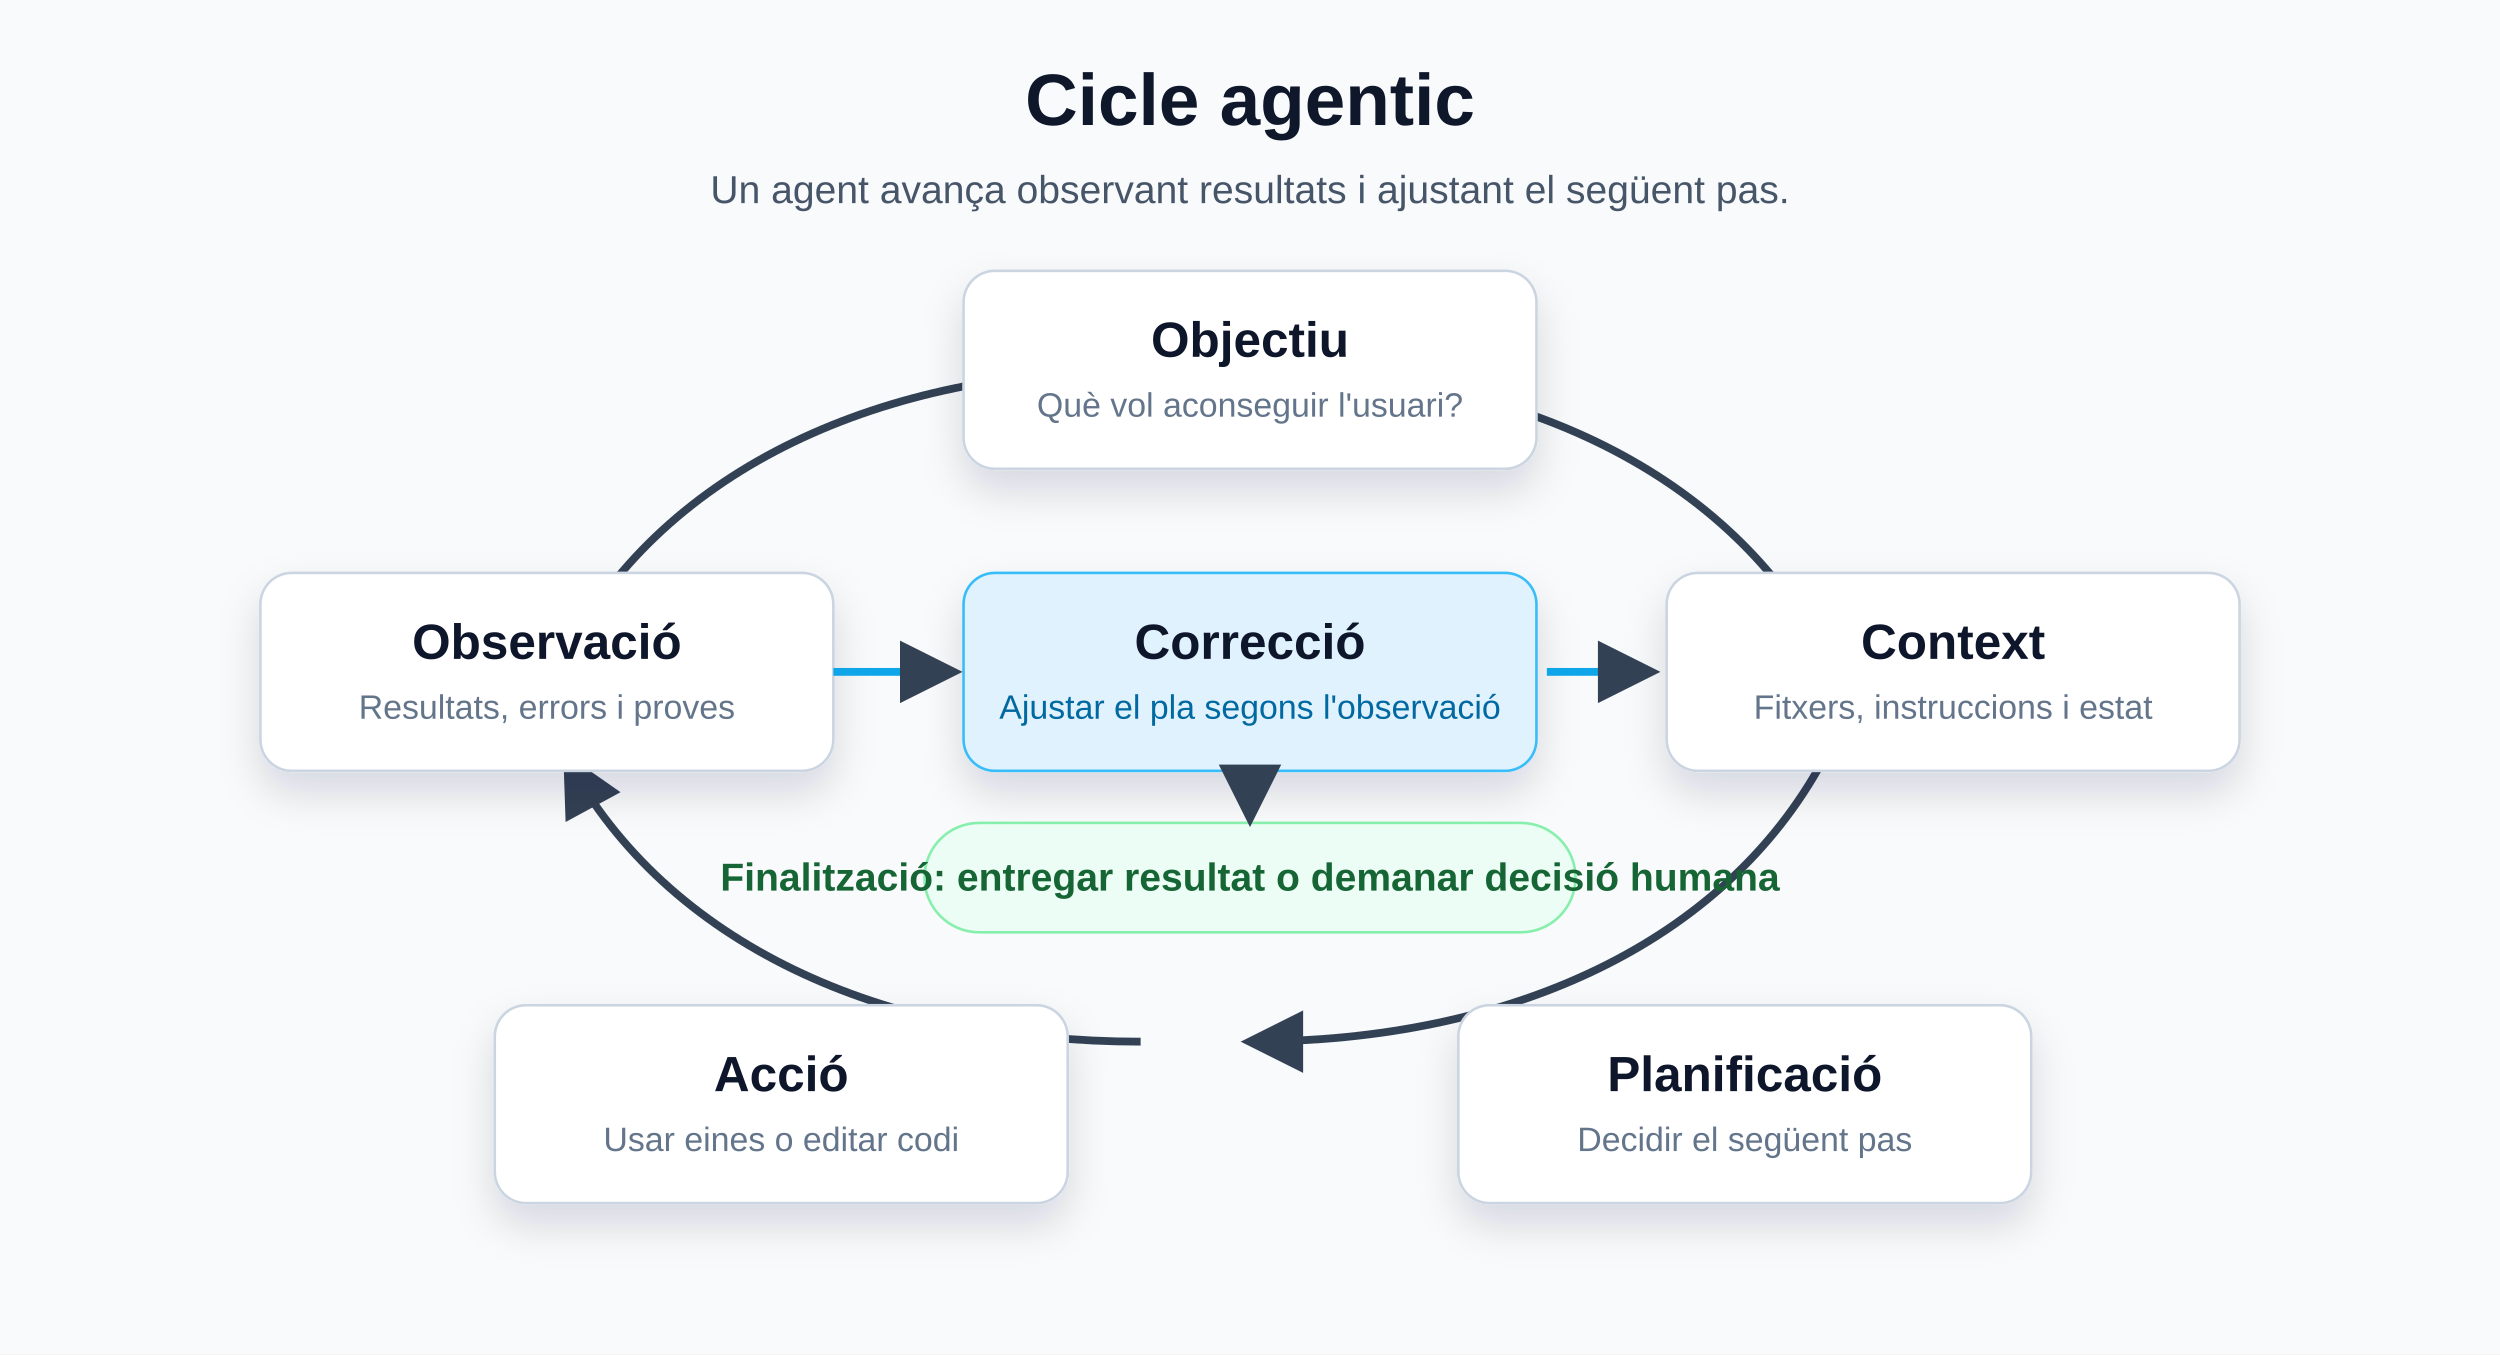
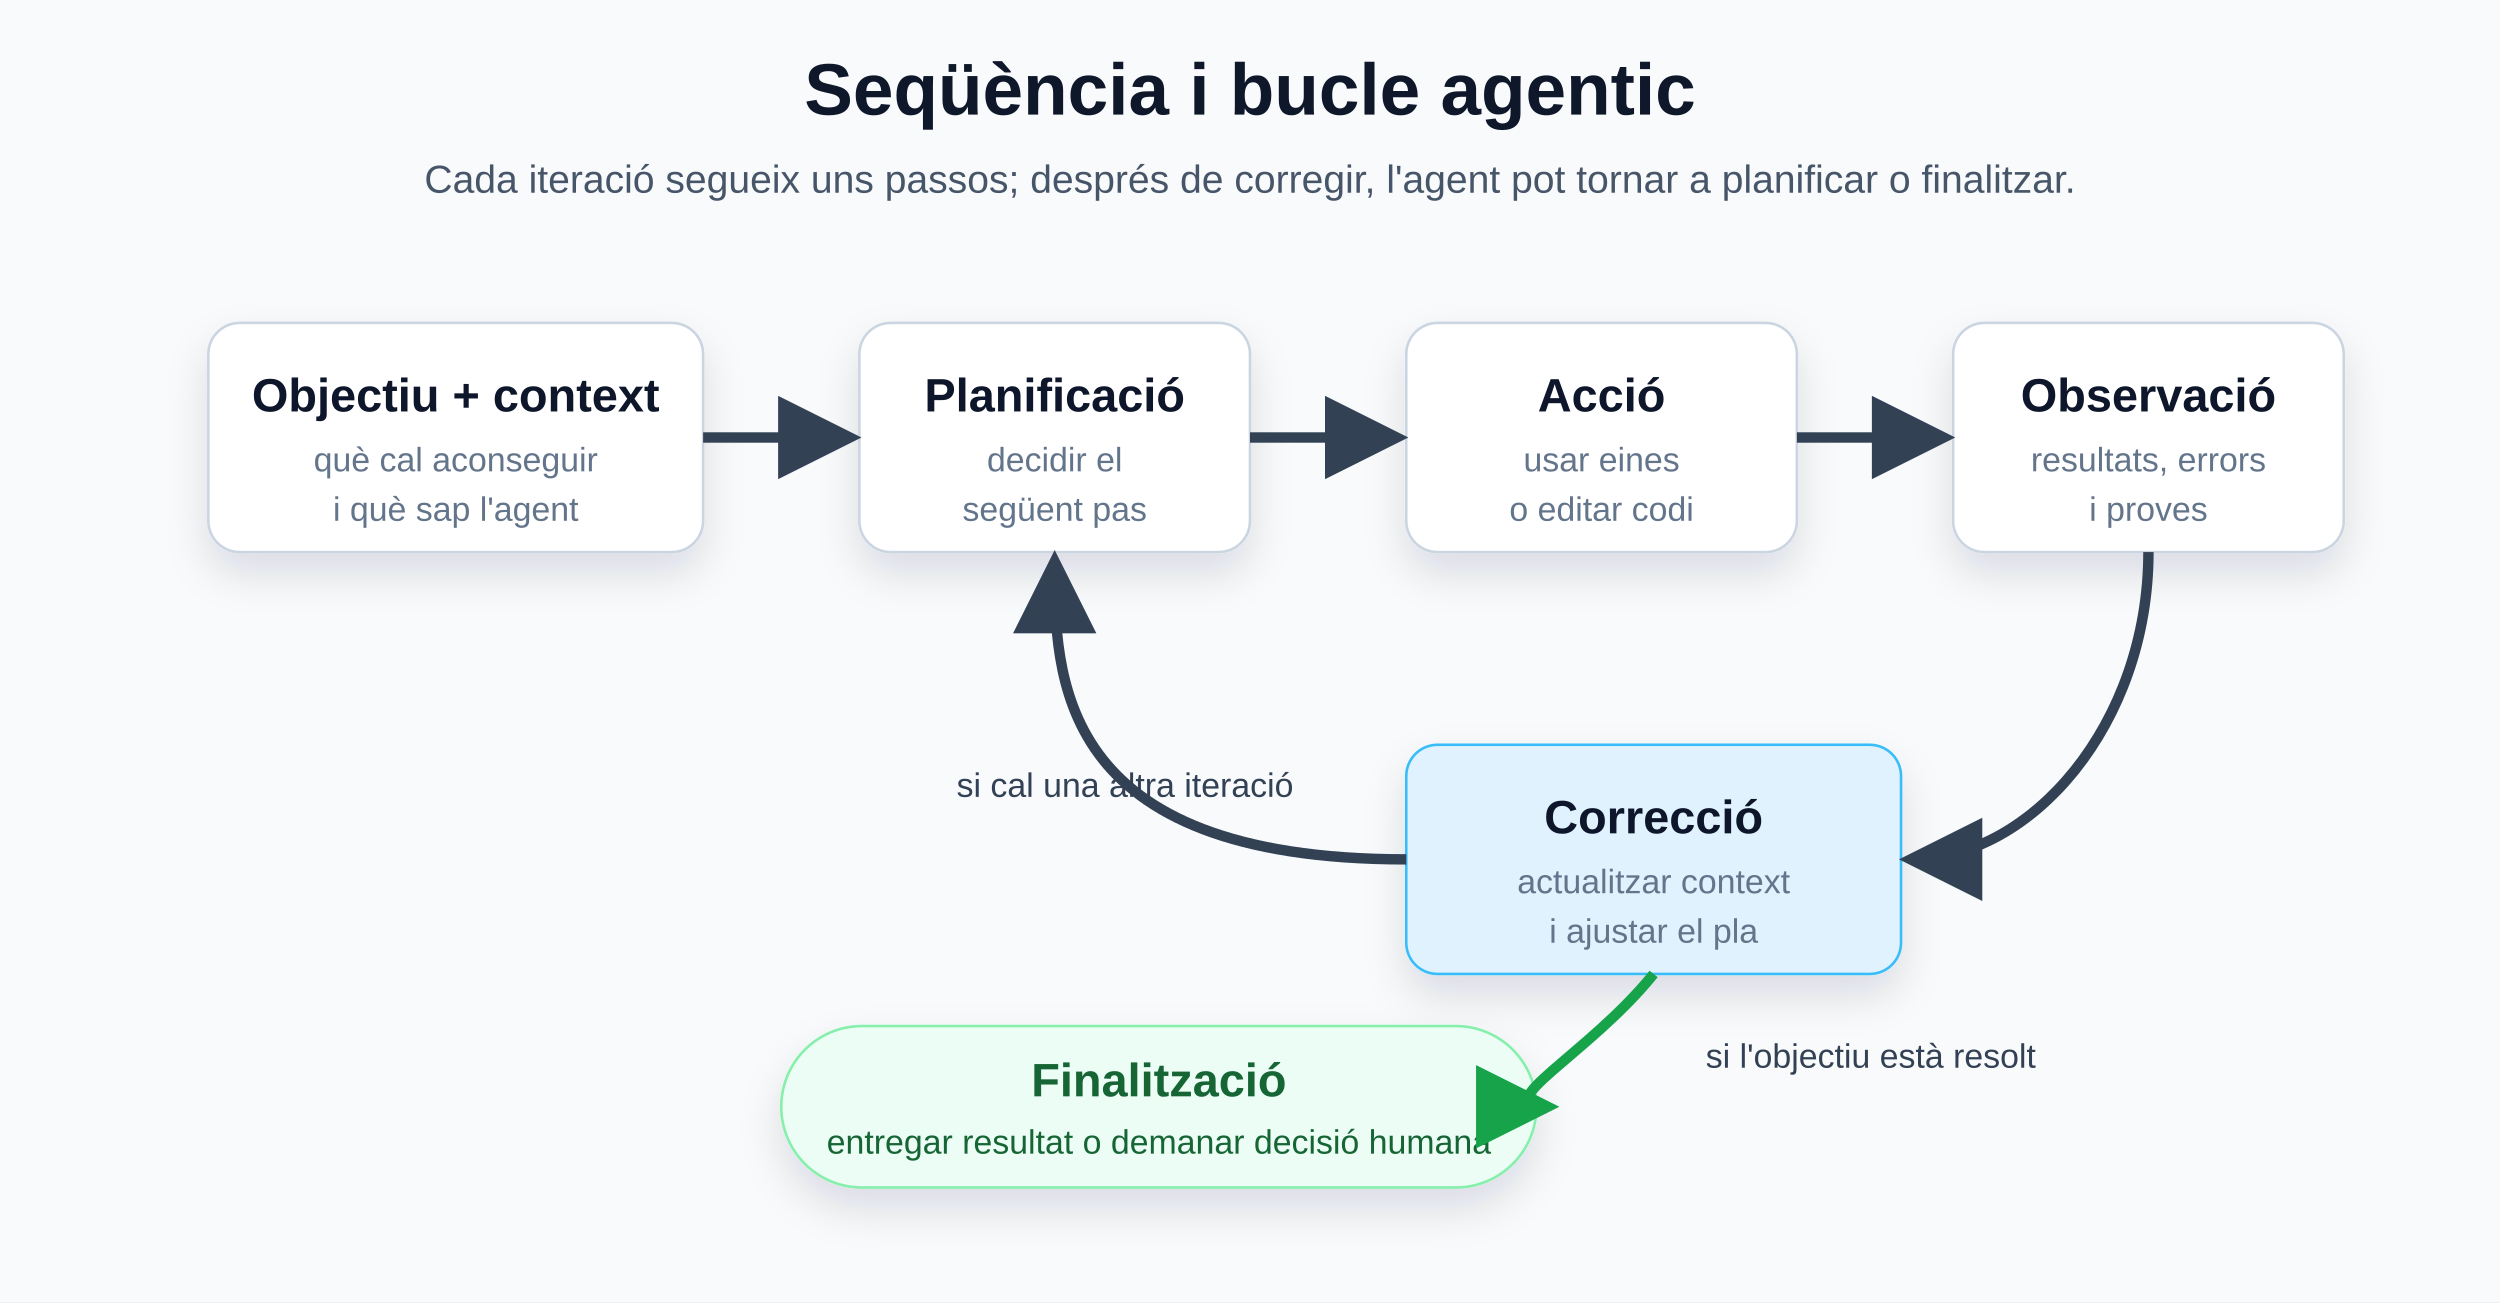
- <svg xmlns="http://www.w3.org/2000/svg" width="960" height="520" viewBox="0 0 960 520" role="img" aria-labelledby="title desc">
+ <svg xmlns="http://www.w3.org/2000/svg" width="960" height="500" viewBox="0 0 960 500" role="img" aria-labelledby="title desc">
  <defs>
-     <marker id="arrow" viewBox="0 0 10 10" refX="8.5" refY="5" markerWidth="8" markerHeight="8" orient="auto-start-reverse">
+     <marker id="arrow" viewBox="0 0 10 10" refX="8.5" refY="5" markerWidth="8" markerHeight="8" orient="auto">
      <path d="M 0 0 L 10 5 L 0 10 z" fill="#334155" />
    </marker>
-     <filter id="shadow" x="-10%" y="-10%" width="120%" height="130%">
-       <feDropShadow dx="0" dy="8" stdDeviation="8" flood-color="#0f172a" flood-opacity="0.14" />
+     <marker id="arrow-green" viewBox="0 0 10 10" refX="8.5" refY="5" markerWidth="8" markerHeight="8" orient="auto">
+       <path d="M 0 0 L 10 5 L 0 10 z" fill="#16a34a" />
+     </marker>
+     <filter id="shadow" x="-10%" y="-15%" width="120%" height="140%">
+       <feDropShadow dx="0" dy="8" stdDeviation="8" flood-color="#0f172a" flood-opacity="0.12" />
    </filter>
+     <style>
+       .title { font: 700 28px Arial, Helvetica, sans-serif; fill: #0f172a; }
+       .subtitle { font: 15px Arial, Helvetica, sans-serif; fill: #475569; }
+       .label { font: 700 18px Arial, Helvetica, sans-serif; fill: #0f172a; }
+       .small { font: 13px Arial, Helvetica, sans-serif; fill: #64748b; }
+       .green-label { font: 700 18px Arial, Helvetica, sans-serif; fill: #166534; }
+       .green-small { font: 13px Arial, Helvetica, sans-serif; fill: #166534; }
+       .note { font: 13px Arial, Helvetica, sans-serif; fill: #334155; }
+     </style>
  </defs>
-   <rect width="960" height="520" fill="#f8fafc" />
-   <text x="480" y="48" text-anchor="middle" font-family="Arial, Helvetica, sans-serif" font-size="28" font-weight="700" fill="#0f172a">Cicle agentic</text>
-   <text x="480" y="78" text-anchor="middle" font-family="Arial, Helvetica, sans-serif" font-size="15" fill="#475569">Un agent avança observant resultats i ajustant el següent pas.</text>
-   <g fill="none" stroke="#334155" stroke-width="3" marker-end="url(#arrow)">
-     <path d="M 480 142 C 580 142 662 180 700 250" />
-     <path d="M 700 292 C 662 362 580 400 480 400" />
-     <path d="M 438 400 C 338 400 256 362 218 292" />
-     <path d="M 218 250 C 256 180 338 142 438 142" />
-   </g>
+   <rect width="960" height="500" fill="#f8fafc" />
+   <text x="480" y="44" text-anchor="middle" class="title">Seqüència i bucle agentic</text>
+   <text x="480" y="74" text-anchor="middle" class="subtitle">Cada iteració segueix uns passos; després de corregir, l'agent pot tornar a planificar o finalitzar.</text>
  <g font-family="Arial, Helvetica, sans-serif" filter="url(#shadow)">
    <g>
-       <rect x="370" y="104" width="220" height="76" rx="12" fill="#ffffff" stroke="#cbd5e1" />
-       <text x="480" y="137" text-anchor="middle" font-size="19" font-weight="700" fill="#0f172a">Objectiu</text>
-       <text x="480" y="160" text-anchor="middle" font-size="13" fill="#64748b">Què vol aconseguir l'usuari?</text>
+       <rect x="80" y="124" width="190" height="88" rx="12" fill="#ffffff" stroke="#cbd5e1" />
+       <text x="175" y="158" text-anchor="middle" class="label">Objectiu + context</text>
+       <text x="175" y="181" text-anchor="middle" class="small">què cal aconseguir</text>
+       <text x="175" y="200" text-anchor="middle" class="small">i què sap l'agent</text>
    </g>
    <g>
-       <rect x="640" y="220" width="220" height="76" rx="12" fill="#ffffff" stroke="#cbd5e1" />
-       <text x="750" y="253" text-anchor="middle" font-size="19" font-weight="700" fill="#0f172a">Context</text>
-       <text x="750" y="276" text-anchor="middle" font-size="13" fill="#64748b">Fitxers, instruccions i estat</text>
+       <rect x="330" y="124" width="150" height="88" rx="12" fill="#ffffff" stroke="#cbd5e1" />
+       <text x="405" y="158" text-anchor="middle" class="label">Planificació</text>
+       <text x="405" y="181" text-anchor="middle" class="small">decidir el</text>
+       <text x="405" y="200" text-anchor="middle" class="small">següent pas</text>
    </g>
    <g>
-       <rect x="560" y="386" width="220" height="76" rx="12" fill="#ffffff" stroke="#cbd5e1" />
-       <text x="670" y="419" text-anchor="middle" font-size="19" font-weight="700" fill="#0f172a">Planificació</text>
-       <text x="670" y="442" text-anchor="middle" font-size="13" fill="#64748b">Decidir el següent pas</text>
+       <rect x="540" y="124" width="150" height="88" rx="12" fill="#ffffff" stroke="#cbd5e1" />
+       <text x="615" y="158" text-anchor="middle" class="label">Acció</text>
+       <text x="615" y="181" text-anchor="middle" class="small">usar eines</text>
+       <text x="615" y="200" text-anchor="middle" class="small">o editar codi</text>
    </g>
    <g>
-       <rect x="190" y="386" width="220" height="76" rx="12" fill="#ffffff" stroke="#cbd5e1" />
-       <text x="300" y="419" text-anchor="middle" font-size="19" font-weight="700" fill="#0f172a">Acció</text>
-       <text x="300" y="442" text-anchor="middle" font-size="13" fill="#64748b">Usar eines o editar codi</text>
+       <rect x="750" y="124" width="150" height="88" rx="12" fill="#ffffff" stroke="#cbd5e1" />
+       <text x="825" y="158" text-anchor="middle" class="label">Observació</text>
+       <text x="825" y="181" text-anchor="middle" class="small">resultats, errors</text>
+       <text x="825" y="200" text-anchor="middle" class="small">i proves</text>
    </g>
    <g>
-       <rect x="100" y="220" width="220" height="76" rx="12" fill="#ffffff" stroke="#cbd5e1" />
-       <text x="210" y="253" text-anchor="middle" font-size="19" font-weight="700" fill="#0f172a">Observació</text>
-       <text x="210" y="276" text-anchor="middle" font-size="13" fill="#64748b">Resultats, errors i proves</text>
+       <rect x="540" y="286" width="190" height="88" rx="12" fill="#e0f2fe" stroke="#38bdf8" />
+       <text x="635" y="320" text-anchor="middle" class="label">Correcció</text>
+       <text x="635" y="343" text-anchor="middle" class="small">actualitzar context</text>
+       <text x="635" y="362" text-anchor="middle" class="small">i ajustar el pla</text>
    </g>
    <g>
-       <rect x="370" y="220" width="220" height="76" rx="12" fill="#e0f2fe" stroke="#38bdf8" />
-       <text x="480" y="253" text-anchor="middle" font-size="19" font-weight="700" fill="#0f172a">Correcció</text>
-       <text x="480" y="276" text-anchor="middle" font-size="13" fill="#0369a1">Ajustar el pla segons l'observació</text>
+       <rect x="300" y="394" width="290" height="62" rx="31" fill="#ecfdf5" stroke="#86efac" />
+       <text x="445" y="421" text-anchor="middle" class="green-label">Finalització</text>
+       <text x="445" y="443" text-anchor="middle" class="green-small">entregar resultat o demanar decisió humana</text>
    </g>
  </g>
-   <g fill="none" stroke="#0ea5e9" stroke-width="3" marker-end="url(#arrow)">
-     <path d="M 320 258 L 366 258" />
-     <path d="M 594 258 L 634 258" />
+   <g fill="none" stroke="#334155" stroke-width="4" marker-end="url(#arrow)">
+     <path d="M 270 168 L 326 168" />
+     <path d="M 480 168 L 536 168" />
+     <path d="M 690 168 L 746 168" />
+     <path d="M 825 212 C 825 278 780 330 734 330" />
+     <path d="M 540 330 C 405 330 405 260 405 216" />
+   </g>
+   <g fill="none" stroke="#16a34a" stroke-width="4" marker-end="url(#arrow-green)">
+     <path d="M 635 374 C 610 405 570 425 594 425" />
  </g>
  <g font-family="Arial, Helvetica, sans-serif">
-     <rect x="370" y="18" width="220" height="2" fill="none" />
-     <rect x="355" y="316" width="250" height="42" rx="21" fill="#ecfdf5" stroke="#86efac" />
-     <text x="480" y="342" text-anchor="middle" font-size="15" font-weight="700" fill="#166534">Finalització: entregar resultat o demanar decisió humana</text>
-     <path d="M 480 296 L 480 314" fill="none" stroke="#16a34a" stroke-width="3" marker-end="url(#arrow)" />
+     <text x="432" y="306" text-anchor="middle" class="note">si cal una altra iteració</text>
+     <text x="655" y="410" text-anchor="start" class="note">si l'objectiu està resolt</text>
  </g>
</svg>
